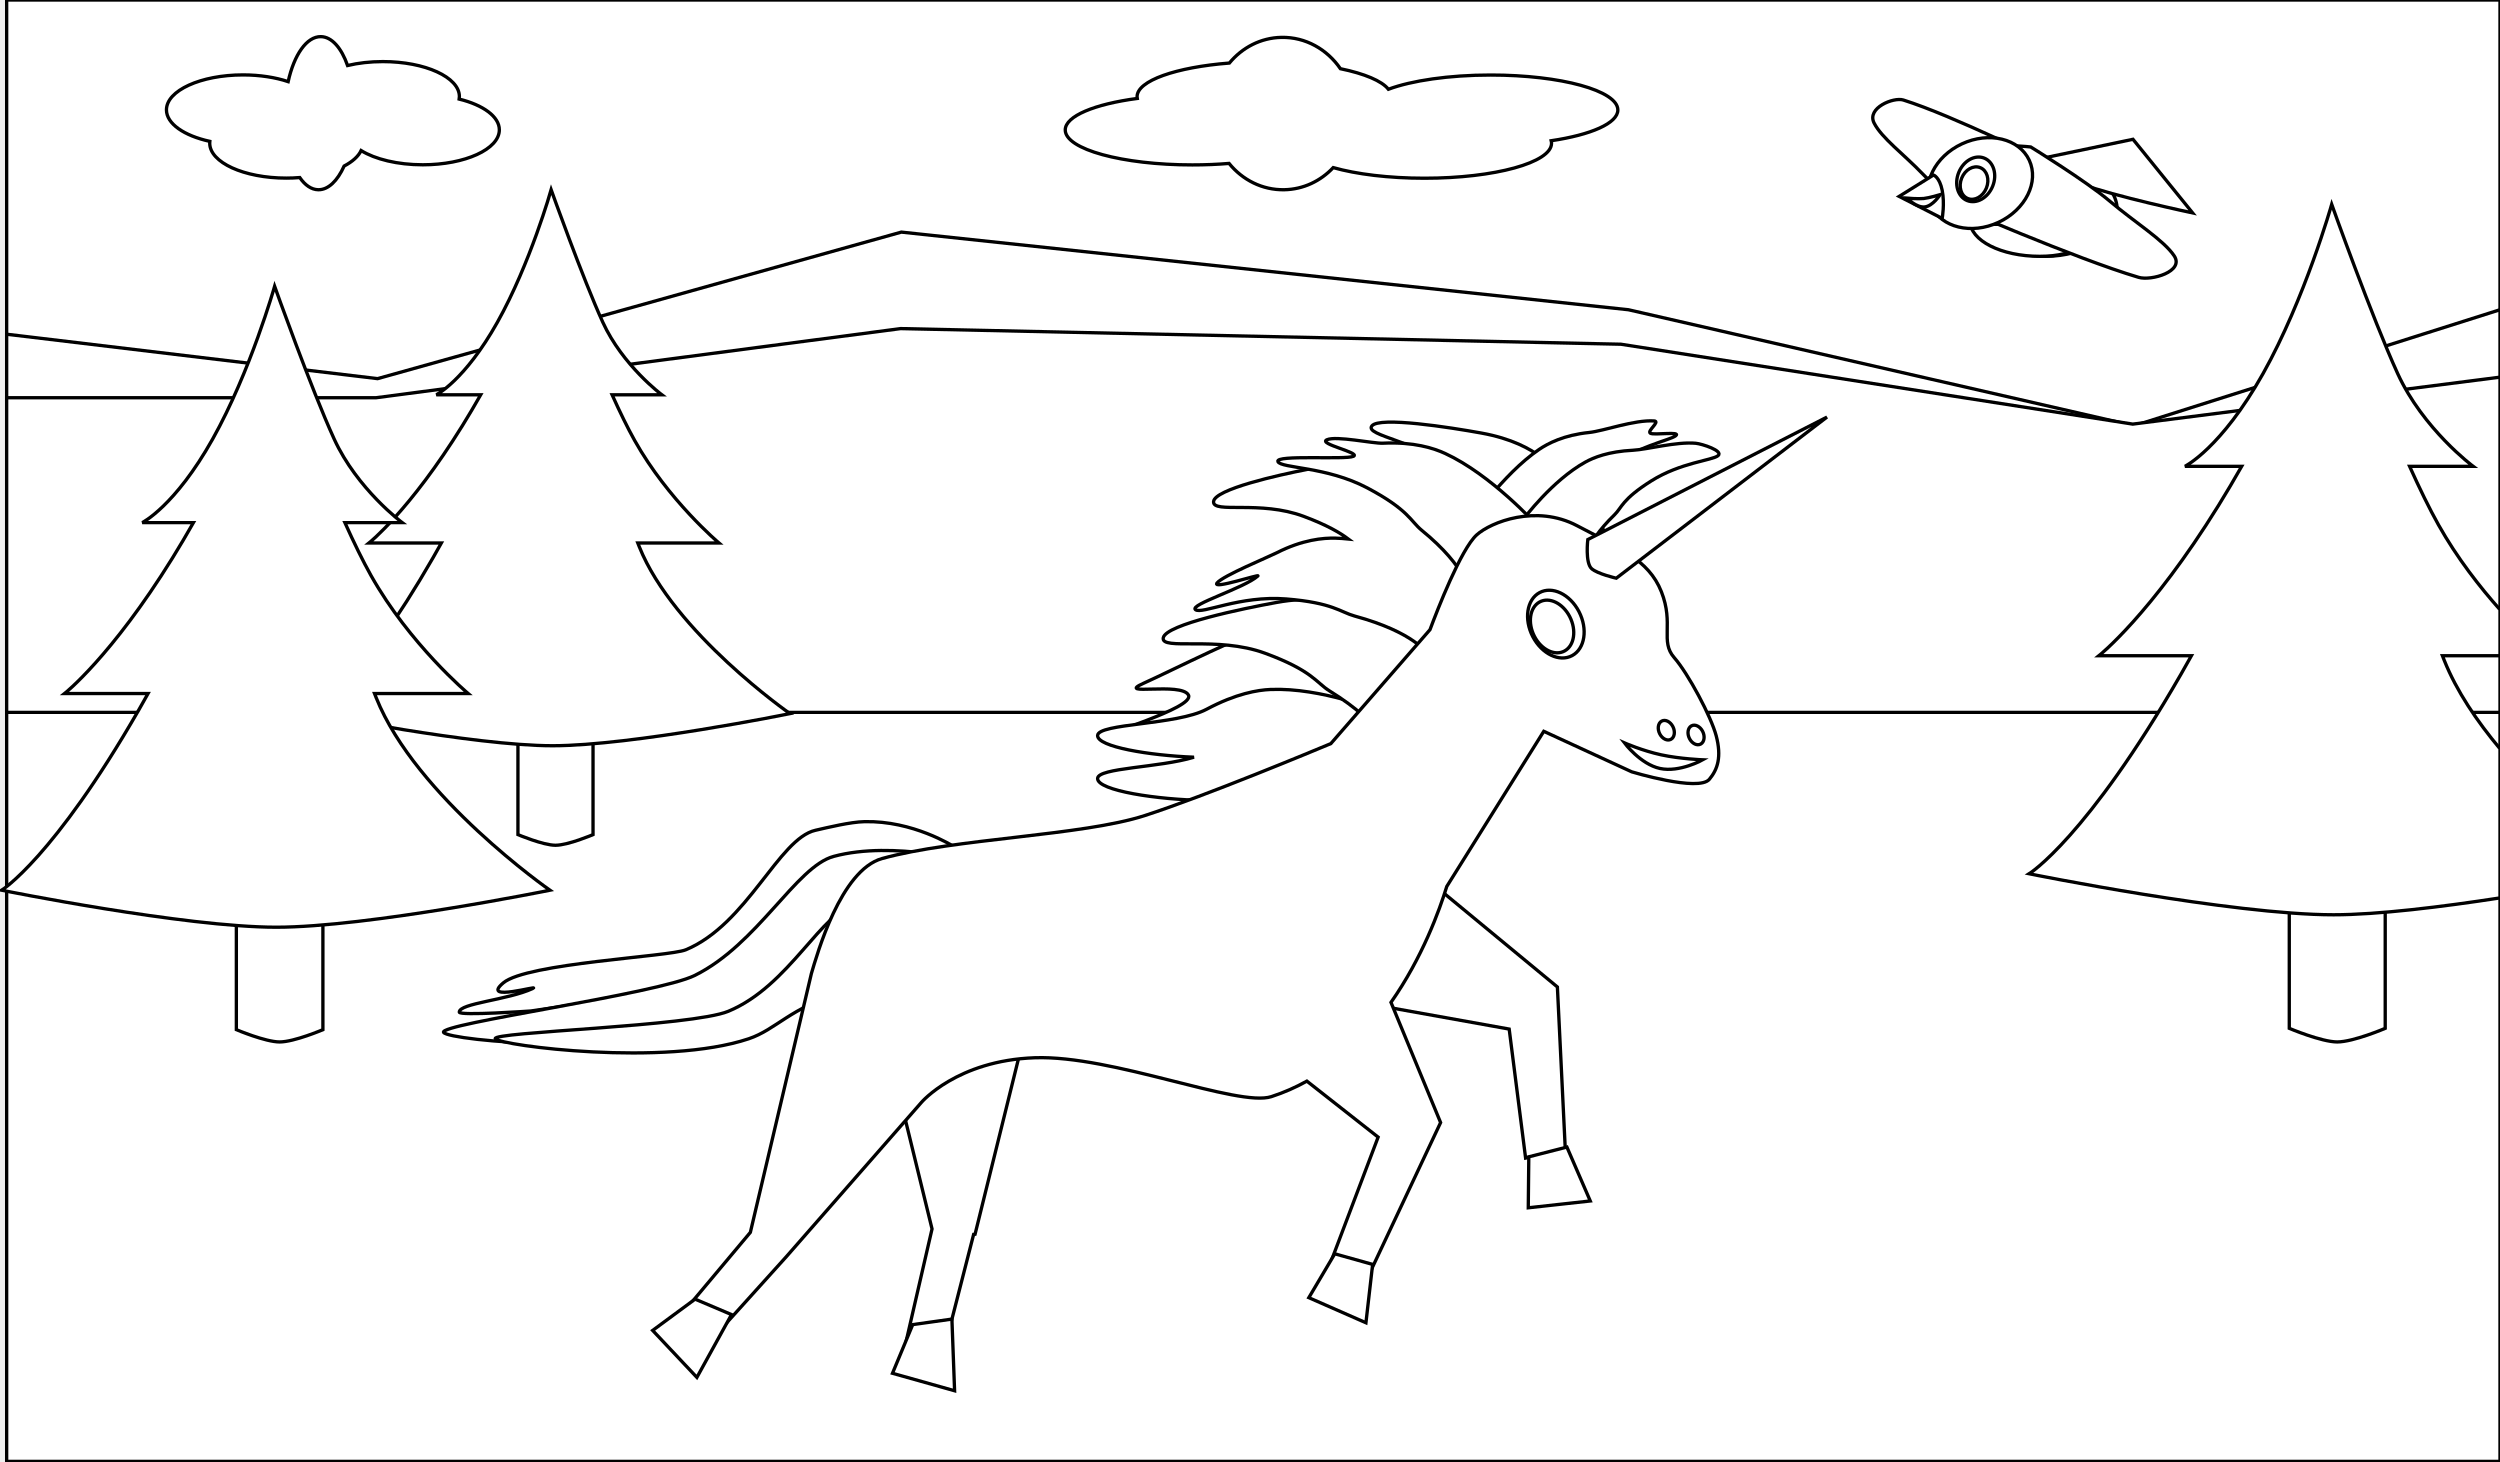
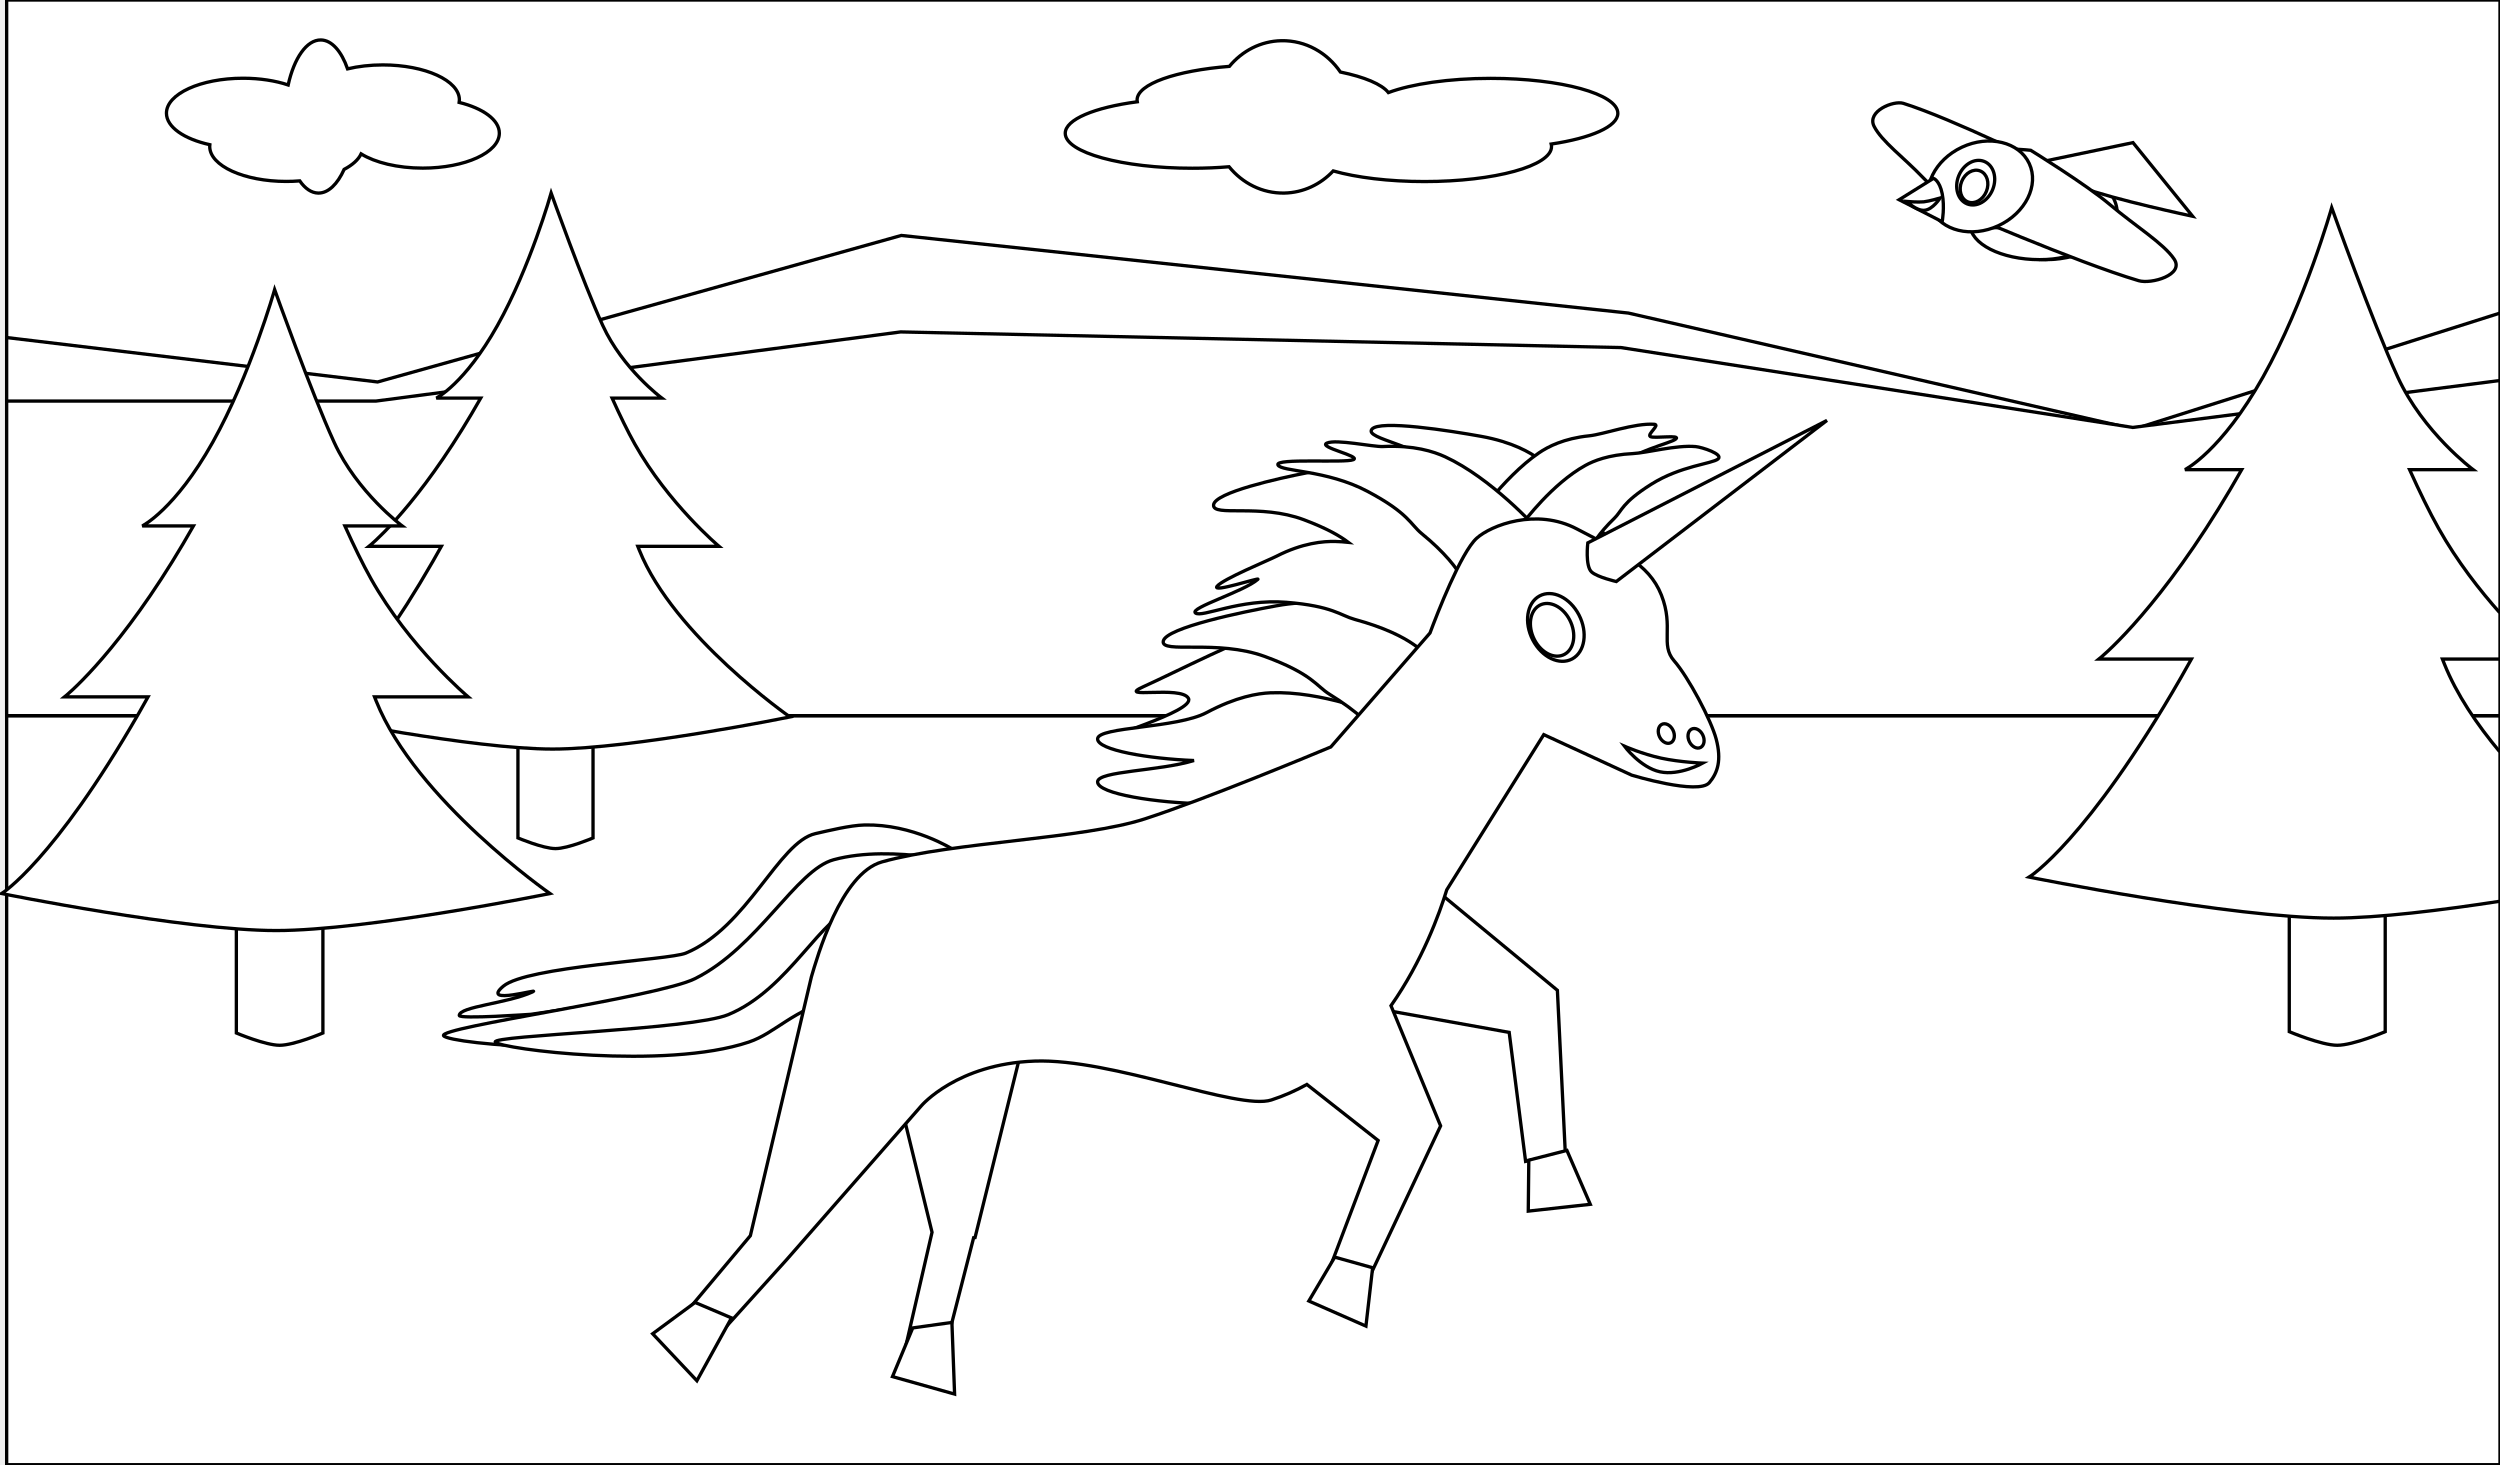
- <svg xmlns="http://www.w3.org/2000/svg" width="751px" height="439px" viewBox="0 0 751 439" version="1.1">
+ <svg xmlns="http://www.w3.org/2000/svg" width="751px" height="440px" viewBox="0 0 751 440" version="1.1">
  <defs />
  <g id="Page-1" stroke="none" stroke-width="1" fill="none" fill-rule="evenodd">
    <g id="Unicorn" stroke="#000000" fill="#FFFFFF">
-       <rect id="back" x="2" y="0" width="749" height="439" />
-       <path d="M2,100.401 L113.429,113.743 L270.761,69.725 L489.163,93.044 L641.065,127.893 L751,93.044 L751,213 L2,213 L2,100.401 Z" id="Rectangle-9" />
-       <path d="M2,119.476 L112.985,119.476 L270.538,98.71 L486.929,103.406 L640.688,127.403 L751,113.3 L751,213.995 L2,213.995 L2,119.476 Z" id="Rectangle-9-Copy" />
-       <g id="Tree-Copy" transform="translate(94, 57)">
+       <rect id="back" x="2" y="1" width="749" height="439" />
+       <rect id="sky" x="2" y="0" width="749" height="215" />
+       <path d="M2,101.401 L113.429,114.743 L270.761,70.725 L489.163,94.044 L641.065,128.893 L751,94.044 L751,214 L2,214 L2,101.401 Z" id="Rectangle-9" />
+       <path d="M2,120.476 L112.985,120.476 L270.538,99.71 L486.929,104.406 L640.688,128.403 L751,114.3 L751,214.995 L2,214.995 L2,120.476 Z" id="Rectangle-9-Copy" />
+       <g id="Tree-Copy" transform="translate(94, 58)">
        <path d="M61.59,149.205 L84.145,149.205 L84.145,193.718 C84.145,193.718 76.667,196.916 72.867,196.916 C69.148,196.916 61.59,193.718 61.59,193.718 L61.59,149.205 Z" id="Rectangle-5" />
        <path d="M38.58,106.123 L16.828,106.123 C16.828,106.123 29.052,96.458 44.916,70.847 C46.816,67.78 48.649,64.677 50.404,61.589 L37.062,61.589 C37.062,61.589 45.58,57.362 55.427,39.785 C65.273,22.208 71.565,0 71.565,0 C71.565,0 81.097,26.731 87.072,39.785 C93.047,52.839 104.815,61.589 104.815,61.589 L89.871,61.589 L89.871,61.589 C92.223,66.791 94.552,71.581 96.677,75.366 C106.727,93.271 121.994,106.123 121.994,106.123 L97.595,106.123 C97.746,106.504 97.895,106.879 98.043,107.249 C108.355,133.031 143.309,157.376 143.309,157.376 C143.309,157.376 95.706,167.02 71.999,167.02 C48.082,167.02 0.437,157.376 0.437,157.376 C0.437,157.376 13.944,149.022 36.128,110.464 C36.957,109.023 37.775,107.575 38.58,106.123 L38.58,106.123 Z" id="Triangle-1" />
      </g>
-       <g id="Tree-Copy-2" transform="translate(609, 60.38554)">
+       <g id="Tree-Copy-2" transform="translate(609, 61.38554)">
        <path d="M78.699,191.651 L107.518,191.651 L107.518,248.529 C107.518,248.529 97.963,252.614 93.108,252.614 C88.356,252.614 78.699,248.529 78.699,248.529 L78.699,191.651 Z" id="Rectangle-5" />
        <path d="M142,122.762 C136.027,116.062 129.143,107.298 123.531,97.301 C120.816,92.465 117.84,86.344 114.835,79.697 L114.835,79.697 L133.93,79.697 C133.93,79.697 118.894,68.517 111.259,51.837 C103.623,35.157 91.444,1 91.444,1 C91.444,1 83.405,29.377 70.823,51.837 C58.241,74.296 47.357,79.697 47.357,79.697 L64.405,79.697 C62.162,83.642 59.82,87.608 57.393,91.526 C37.122,124.252 21.503,136.601 21.503,136.601 L49.297,136.601 L49.297,136.601 C48.268,138.457 47.223,140.307 46.164,142.148 C17.817,191.416 0.558,202.092 0.558,202.092 C0.558,202.092 61.438,214.415 91.998,214.415 C105.343,214.415 124.614,212.023 142,209.347 L142,164.544 C135.078,156.276 128.952,147.23 125.277,138.04 C125.088,137.568 124.897,137.088 124.705,136.601 L142,136.601 L142,122.762 L142,122.762 Z" id="Triangle-1" />
      </g>
-       <g transform="translate(133, 124)">
+       <g transform="translate(133, 125)">
        <path d="M26.999,172.963 C29.804,171.668 11.108,177.224 18.193,171.255 C25.278,165.285 67.955,163.414 72.997,161.324 C91.503,153.654 100.91,127.924 111.958,125.418 C115.955,124.511 122.396,122.931 126.671,122.827 C141.253,122.473 153.321,130.189 153.321,130.189 C153.321,130.189 137.96,146.663 106.831,155.771 C91.723,160.191 87.372,166.809 79.142,169.575 C64.825,174.387 26.486,179.696 26.486,179.696 C26.486,179.696 4.963,181.212 4.963,180.049 C4.963,177.355 19.505,176.424 26.999,172.963 Z" id="Tail1" />
        <path d="M75.73,169.01 C94.654,159.631 106.141,136.325 117.438,133.261 C135.463,128.372 159.716,135.112 159.716,135.112 C159.716,135.112 144.009,155.255 112.178,166.392 C96.73,171.797 92.281,179.889 83.865,183.271 C58.11,193.622 1.852,188.702 0.248,186.128 C-1.355,183.553 64.462,174.595 75.73,169.01 Z" id="Tail1-Copy" />
        <path d="M85.782,179.792 C104.289,172.122 113.712,149.649 124.761,147.143 C142.389,143.144 166.107,148.657 166.107,148.657 C166.107,148.657 150.746,165.13 119.616,174.238 C104.509,178.659 100.157,185.277 91.927,188.043 C66.739,196.508 17.311,190.089 15.787,188.043 C14.262,185.996 74.762,184.359 85.782,179.792 Z" id="Tail1-Copy-2" />
        <path d="M146.984,245.174 L128.067,167.756 L185.721,142.445 L159.903,246.767 L159.48,246.807 L151.298,278.755 L139.291,278.56 L146.984,245.174 L146.984,245.174 Z" id="HindLeg-Copy" />
        <path d="M249.89,172.484 L271.716,120.327 L334.838,172.484 L337.206,221.155 L325.291,223.881 L320.357,185.134 L249.89,172.484 Z" id="HindLeg-Copy-2" />
        <path d="M249.086,87.364 C234.04,88.246 204.65,97.732 200.485,97.305 C196.32,96.879 226.093,88.806 224.013,84.796 C221.932,80.786 201.746,85.209 210.521,81.257 C219.296,77.304 241.455,65.992 251.786,63.044 C262.117,60.097 267.848,64.211 271.894,63.746 C288.534,61.831 306.808,68.338 306.808,68.338 C306.808,68.338 307.144,77.74 303.046,84.184 C298.948,90.628 289.899,99.849 289.899,99.849 C289.899,99.849 288.088,93.03 269.915,90.118 C265.633,89.432 264.133,86.482 249.086,87.364 L249.086,87.364 Z" id="mane" />
        <path d="M225.671,103.463 C212.239,102.937 196.59,100.347 196.719,96.94 C196.86,93.256 220.503,93.833 229.448,89.067 C238.392,84.3 244.873,83.281 248.623,83.121 C264.049,82.464 281.571,89.749 281.571,89.749 C281.571,89.749 282.308,96.563 280.157,102.094 C281.068,102.438 281.571,102.647 281.571,102.647 C281.571,102.647 282.52,111.415 279.124,117.132 C275.728,122.849 267.891,130.815 267.891,130.815 C267.891,130.815 265.738,124.349 248.553,120.415 C244.504,119.488 242.902,116.643 228.896,116.447 C214.89,116.252 196.579,113.523 196.719,109.838 C196.843,106.594 215.181,106.654 225.671,103.463 L225.671,103.463 Z" id="mane" />
        <path d="M246.972,72.215 C232.616,66.94 215.546,71.569 216.455,67.556 C217.364,63.544 240.28,58.829 250.422,56.986 C260.564,55.144 267.427,56.403 271.313,57.589 C287.298,62.468 303.856,76.567 303.856,76.567 C303.856,76.567 303.084,86.25 298.456,91.111 C293.828,95.973 284.187,101.624 284.187,101.624 C284.187,101.624 283.262,93.958 266.384,83.551 C262.407,81.099 261.327,77.489 246.972,72.215 L246.972,72.215 Z" id="mane" />
        <path d="M272.035,37.913 C270.734,37.782 269.448,37.695 268.188,37.661 C264.487,37.563 258.27,38.104 250.491,42.074 C247.982,43.355 234.359,48.952 232.609,51.112 C230.86,53.272 245.67,48.302 244.864,49.023 C240.784,52.671 224.22,57.612 226.108,59.14 C227.995,60.669 239.386,54.8 253.394,55.93 C267.402,57.06 269.677,59.897 273.935,61.059 C292.002,65.989 295.69,72.336 295.69,72.336 C295.69,72.336 301.603,65.222 303.625,59.966 C304.639,57.33 304.381,53.885 303.872,51.105 C304.609,50.352 305.283,49.592 305.842,48.851 C309.234,44.356 308.652,35.373 308.652,35.373 C308.652,35.373 292.444,22.229 277.926,17.643 C274.396,16.527 268.27,15.334 259.698,17.007 C251.125,18.679 231.826,22.971 231.555,26.691 C231.284,30.411 245.516,26.179 258.67,31.126 C265.88,33.838 269.56,36.071 272.035,37.913 L272.035,37.913 Z" id="mane" />
        <path d="M303.533,17.19 C293.141,8.498 276.888,6.886 279.099,3.958 C281.311,1.03 302.596,4.392 311.928,6.076 C321.261,7.76 326.68,10.905 329.58,13.065 C341.507,21.948 350.628,38.389 350.628,38.389 C350.628,38.389 346.507,45.899 340.811,48.349 C335.114,50.798 324.848,52.319 324.848,52.319 C324.848,52.319 326.797,45.895 316.083,32.309 C313.558,29.108 313.925,25.882 303.533,17.19 L303.533,17.19 Z" id="mane" />
        <path d="M348.889,17.383 C358.6,9.969 368.655,8.3 370.394,6.887 C372.133,5.474 363.748,6.828 362.734,6.133 C361.72,5.437 365.846,2.584 363.929,2.454 C357.981,2.049 348.721,5.481 344.387,5.918 C336.795,6.683 331.986,9.213 329.325,11.026 C318.381,18.482 308.232,33.469 308.232,33.469 C308.232,33.469 310.063,41.074 314.056,43.953 C318.049,46.833 325.779,49.237 325.779,49.237 C325.779,49.237 325.443,42.876 336.308,30.783 C338.869,27.933 339.177,24.796 348.889,17.383 L348.889,17.383 Z" id="mane" />
        <path d="M363.03,20.476 C371.846,14.927 381.42,14.311 383.113,12.873 C384.806,11.434 378.249,9.319 376.358,9.153 C370.491,8.638 361.741,11.052 357.535,11.256 C350.166,11.613 345.693,13.458 343.256,14.806 C333.236,20.349 324.707,31.878 324.707,31.878 C324.707,31.878 327.22,37.956 331.405,40.366 C335.591,42.775 343.394,44.93 343.394,44.93 C343.394,44.93 342.463,39.885 351.968,30.67 C354.208,28.498 354.213,26.025 363.03,20.476 L363.03,20.476 Z" id="mane" />
        <path d="M277.788,22.595 C265.442,16.05 251.818,16.759 250.881,14.655 C249.945,12.55 271.129,14.163 273.554,13.084 C275.979,12.004 262.781,9.357 265.597,8.103 C268.413,6.849 279.51,9.277 282.421,9.136 C291.706,8.684 297.736,10.663 301.103,12.214 C314.951,18.595 328.382,33.447 328.382,33.447 C328.382,33.447 326.713,42.177 322.07,46.047 C317.427,49.917 308.207,53.899 308.207,53.899 C308.207,53.899 308.15,46.802 294.059,35.275 C290.739,32.559 290.135,29.139 277.788,22.595 L277.788,22.595 Z" id="mane" />
        <path d="M135.102,288.532 L141.187,273.91 L152.954,272.256 L153.759,293.783 L135.102,288.532 L135.102,288.532 Z" id="hoof" />
        <path d="M326.091,238.821 L326.25,223.51 L337.696,220.581 L344.717,236.771 L326.091,238.821 L326.091,238.821 Z" id="hoof" />
        <path d="M301.608,142.299 C299.432,149.387 294.292,163.648 284.851,177.115 L299.756,213.218 L278.95,257.405 L267.123,254.211 L280.989,217.598 L259.587,200.771 C256.265,202.619 252.714,204.196 248.921,205.428 C238.914,208.68 201.16,192.917 177.81,193.752 C154.46,194.586 143.782,207.171 143.782,207.171 L103.219,253.5 L80.978,278.152 L70.344,272.514 L92.406,246.199 L110.74,168.451 C112.44,162.736 119.541,137.362 131.996,133.898 C153.722,127.855 192.12,127.095 210.941,120.98 C229.269,115.025 261.997,101.386 266.781,99.383 L296.568,65.154 C298.724,59.389 305.875,40.934 310.614,36.666 C314.85,32.852 328.479,27.419 340.766,33.93 C353.053,40.441 362.256,44.047 366.084,53.766 C369.912,63.486 365.634,68.633 369.912,73.521 C374.19,78.409 381.042,91.317 382.545,97.026 C384.21,103.349 382.999,107.105 380.489,110.102 C377.255,113.965 357.175,107.859 357.175,107.859 L330.747,95.685 L301.608,142.299 Z" id="Body" />
        <path d="M63.057,275.658 L75.804,266.259 L86.742,270.902 L76.345,289.769 L63.057,275.658 L63.057,275.658 Z" id="hoof" />
        <path d="M260.17,265.822 L267.963,252.642 L279.34,255.829 L277.325,273.36 L260.17,265.822 L260.17,265.822 Z" id="hoof" />
        <g id="Head" transform="translate(325.3667, 0.685576)">
          <path d="M13.928,72.247 C17.757,70.166 18.661,64.247 15.946,59.027 C13.232,53.808 7.927,51.264 4.098,53.345 C0.269,55.427 -0.634,61.345 2.08,66.565 C4.795,71.785 10.099,74.329 13.928,72.247 L13.928,72.247 Z" id="Eye" />
          <path d="M11.644,70.86 C14.578,69.242 15.27,64.638 13.19,60.578 C11.11,56.519 7.046,54.54 4.112,56.159 C1.179,57.778 0.487,62.381 2.566,66.441 C4.646,70.501 8.71,72.479 11.644,70.86 L11.644,70.86 Z" id="Pupil" />
          <path d="M43.59,97.4 C44.679,96.799 44.937,95.089 44.164,93.581 C43.392,92.073 41.882,91.338 40.792,91.94 C39.703,92.541 39.446,94.251 40.218,95.759 C40.991,97.267 42.5,98.002 43.59,97.4 L43.59,97.4 Z" id="nostril" />
          <path d="M52.528,98.827 C53.618,98.226 53.875,96.516 53.102,95.008 C52.33,93.5 50.82,92.765 49.73,93.367 C48.641,93.968 48.384,95.678 49.156,97.186 C49.929,98.694 51.438,99.429 52.528,98.827 L52.528,98.827 Z" id="nostril" />
          <path d="M40.297,106.166 C46.181,107.439 53.141,103.564 53.141,103.564 C53.141,103.564 46.322,103.291 40.669,102.068 C35.016,100.845 29.603,98.472 29.603,98.472 C29.603,98.472 34.412,104.893 40.297,106.166 L40.297,106.166 Z" id="Smile" />
          <path d="M27.165,49.007 C27.165,49.007 21.523,47.72 19.758,46.142 C17.775,44.369 18.607,37.395 18.607,37.395 L90.461,0.602 L27.165,49.007 Z" id="Horn" />
        </g>
      </g>
-       <g id="Tree" transform="translate(0, 86)">
+       <g id="Tree" transform="translate(0, 87)">
        <path d="M71,172 L97,172 L97,223.314 C97,223.314 88.38,227 84,227 C79.713,227 71,223.314 71,223.314 L71,172 Z" id="Rectangle-5" />
        <path d="M44.474,122.336 L19.399,122.336 C19.399,122.336 33.49,111.195 51.779,81.67 C53.968,78.135 56.081,74.558 58.104,70.999 L42.724,70.999 C42.724,70.999 52.543,66.126 63.895,45.864 C75.246,25.601 82.498,0 82.498,0 C82.498,0 93.486,30.815 100.375,45.864 C107.263,60.912 120.828,70.999 120.828,70.999 L103.601,70.999 L103.601,70.999 C106.313,76.995 108.997,82.517 111.447,86.88 C123.033,107.521 140.632,122.336 140.632,122.336 L112.506,122.336 C112.679,122.775 112.851,123.208 113.021,123.634 C124.91,153.356 165.204,181.42 165.204,181.42 C165.204,181.42 110.327,192.537 82.998,192.537 C55.427,192.537 0.504,181.42 0.504,181.42 C0.504,181.42 16.074,171.789 41.648,127.34 C42.604,125.679 43.546,124.01 44.474,122.336 L44.474,122.336 Z" id="Triangle-1" />
      </g>
-       <g id="Bird" transform="translate(562, 29)">
+       <g id="Bird" transform="translate(562, 30)">
        <ellipse id="Body" cx="52.5" cy="34" rx="21.5" ry="14" />
        <path d="M50.715,48 C39.16,48 29.793,43.242 29.793,37.373 C29.793,31.504 39.16,40.853 50.715,40.853 C62.27,40.853 66,38.36 66,40.853 C66,43.345 62.27,48 50.715,48 L50.715,48 Z" id="Belly" />
        <path d="M42.332,37.685 C41.092,38.814 33.754,38.267 33.754,38.267 C33.754,38.267 21.042,28.956 15.554,23.227 C9.895,17.317 3.256,12.467 0.975,7.95 C-1.306,3.434 6.805,0.116 9.77,1.047 C24.597,5.706 53.689,20.12 53.689,20.12 C53.689,20.12 47.737,32.765 42.332,37.685 L42.332,37.685 Z" id="Wing" />
        <path d="M78.747,12.843 L96.665,34.964 C96.665,34.964 72.996,29.955 63.066,26.213 C58.282,24.411 52.523,18.331 52.523,18.331 L78.747,12.843 L78.747,12.843 Z" id="Tail" />
        <path d="M37.261,15.225 C38.756,14.154 48.029,15.147 48.029,15.147 C48.029,15.147 64.593,25.347 71.846,31.485 C79.326,37.814 87.976,43.129 91.119,47.845 C94.261,52.56 84.246,55.438 80.457,54.317 C61.508,48.706 24.011,32.352 24.011,32.352 C24.011,32.352 30.75,19.888 37.261,15.225 L37.261,15.225 Z" id="Wing" />
        <path d="M18.132,32.868 C21.166,39.375 30.22,41.575 38.353,37.782 C46.487,33.989 50.621,25.639 47.587,19.132 C44.552,12.625 35.499,10.425 27.365,14.218 C19.231,18.011 15.097,26.361 18.132,32.868 L18.132,32.868 Z" id="Head" />
        <path d="M8.5,30 L18.826,23.573 C18.826,23.573 20.637,24.187 21.437,28.181 C22.237,32.175 21.437,36.607 21.437,36.607 L8.5,30 L8.5,30 Z" id="Beak" />
        <path d="M28.925,31.249 C31.741,32.387 35.177,30.456 36.6,26.935 C38.022,23.415 36.892,19.639 34.075,18.501 C31.259,17.363 27.823,19.294 26.4,22.815 C24.978,26.335 26.108,30.111 28.925,31.249 L28.925,31.249 Z" id="Eye" />
        <path d="M29.127,30.636 C31.175,31.463 33.674,30.059 34.709,27.498 C35.743,24.938 34.921,22.192 32.873,21.364 C30.825,20.537 28.326,21.941 27.291,24.502 C26.257,27.062 27.079,29.808 29.127,30.636 L29.127,30.636 Z" id="pupil" />
        <path d="M16.166,33.167 C18.652,32.906 20.807,29.486 20.807,29.486 C20.807,29.486 17.499,30.46 15.899,30.628 C14.184,30.808 10.861,30.531 10.861,30.531 C10.861,30.531 13.68,33.429 16.166,33.167 L16.166,33.167 Z" id="Triangle-11" />
      </g>
-       <path d="M86.561,24.521 C82.759,23.252 78.071,22.503 73,22.503 C60.297,22.503 50,27.204 50,33.003 C50,37.171 55.32,40.772 63.029,42.468 L63.029,42.468 C63.01,42.645 63,42.823 63,43.003 C63,48.802 73.297,53.503 86,53.503 C87.381,53.503 88.733,53.447 90.047,53.341 C91.631,55.624 93.534,56.963 95.599,56.999 C98.616,57.052 101.384,54.312 103.377,49.882 C105.862,48.575 107.651,46.984 108.481,45.231 C112.669,47.822 119.405,49.503 127,49.503 C139.703,49.503 150,44.802 150,39.003 C150,35.012 145.123,31.541 137.94,29.764 L137.94,29.764 C137.98,29.513 138,29.259 138,29.003 C138,23.204 127.703,18.503 115,18.503 C111.183,18.503 107.583,18.927 104.414,19.679 C102.58,14.441 99.697,11.064 96.401,11.006 C92.117,10.931 88.334,16.489 86.561,24.521 L86.561,24.521 Z" id="cloud" />
-       <path d="M369.21,49.094 C365.718,49.384 362.015,49.539 358.18,49.539 C337.094,49.539 320,44.838 320,39.039 C320,34.871 328.831,31.27 341.629,29.574 L341.629,29.574 C341.596,29.397 341.58,29.219 341.58,29.039 C341.58,24.237 353.301,20.188 369.304,18.938 C373.14,14.301 378.717,11.338 384.972,11.229 C392.21,11.103 398.677,14.828 402.656,20.636 C409.872,22.125 415.107,24.301 417.079,26.811 C424.031,24.22 435.212,22.539 447.82,22.539 C468.906,22.539 486,27.24 486,33.039 C486,37.03 477.903,40.501 465.981,42.278 L465.981,42.278 C466.047,42.529 466.08,42.783 466.08,43.039 C466.08,48.838 448.986,53.539 427.9,53.539 C417.151,53.539 407.439,52.317 400.5,50.351 C396.72,54.374 391.532,56.896 385.77,56.997 C379.178,57.112 373.226,54.032 369.21,49.094 L369.21,49.094 Z" id="Cloud" />
+       <path d="M86.561,25.521 C82.759,24.252 78.071,23.503 73,23.503 C60.297,23.503 50,28.204 50,34.003 C50,38.171 55.32,41.772 63.029,43.468 L63.029,43.468 C63.01,43.645 63,43.823 63,44.003 C63,49.802 73.297,54.503 86,54.503 C87.381,54.503 88.733,54.447 90.047,54.341 C91.631,56.624 93.534,57.963 95.599,57.999 C98.616,58.052 101.384,55.312 103.377,50.882 C105.862,49.575 107.651,47.984 108.481,46.231 C112.669,48.822 119.405,50.503 127,50.503 C139.703,50.503 150,45.802 150,40.003 C150,36.012 145.123,32.541 137.94,30.764 L137.94,30.764 C137.98,30.513 138,30.259 138,30.003 C138,24.204 127.703,19.503 115,19.503 C111.183,19.503 107.583,19.927 104.414,20.679 C102.58,15.441 99.697,12.064 96.401,12.006 C92.117,11.931 88.334,17.489 86.561,25.521 L86.561,25.521 Z" id="cloud" />
+       <path d="M369.21,50.094 C365.718,50.384 362.015,50.539 358.18,50.539 C337.094,50.539 320,45.838 320,40.039 C320,35.871 328.831,32.27 341.629,30.574 L341.629,30.574 C341.596,30.397 341.58,30.219 341.58,30.039 C341.58,25.237 353.301,21.188 369.304,19.938 C373.14,15.301 378.717,12.338 384.972,12.229 C392.21,12.103 398.677,15.828 402.656,21.636 C409.872,23.125 415.107,25.301 417.079,27.811 C424.031,25.22 435.212,23.539 447.82,23.539 C468.906,23.539 486,28.24 486,34.039 C486,38.03 477.903,41.501 465.981,43.278 L465.981,43.278 C466.047,43.529 466.08,43.783 466.08,44.039 C466.08,49.838 448.986,54.539 427.9,54.539 C417.151,54.539 407.439,53.317 400.5,51.351 C396.72,55.374 391.532,57.896 385.77,57.997 C379.178,58.112 373.226,55.032 369.21,50.094 L369.21,50.094 Z" id="Cloud" />
    </g>
  </g>
</svg>
